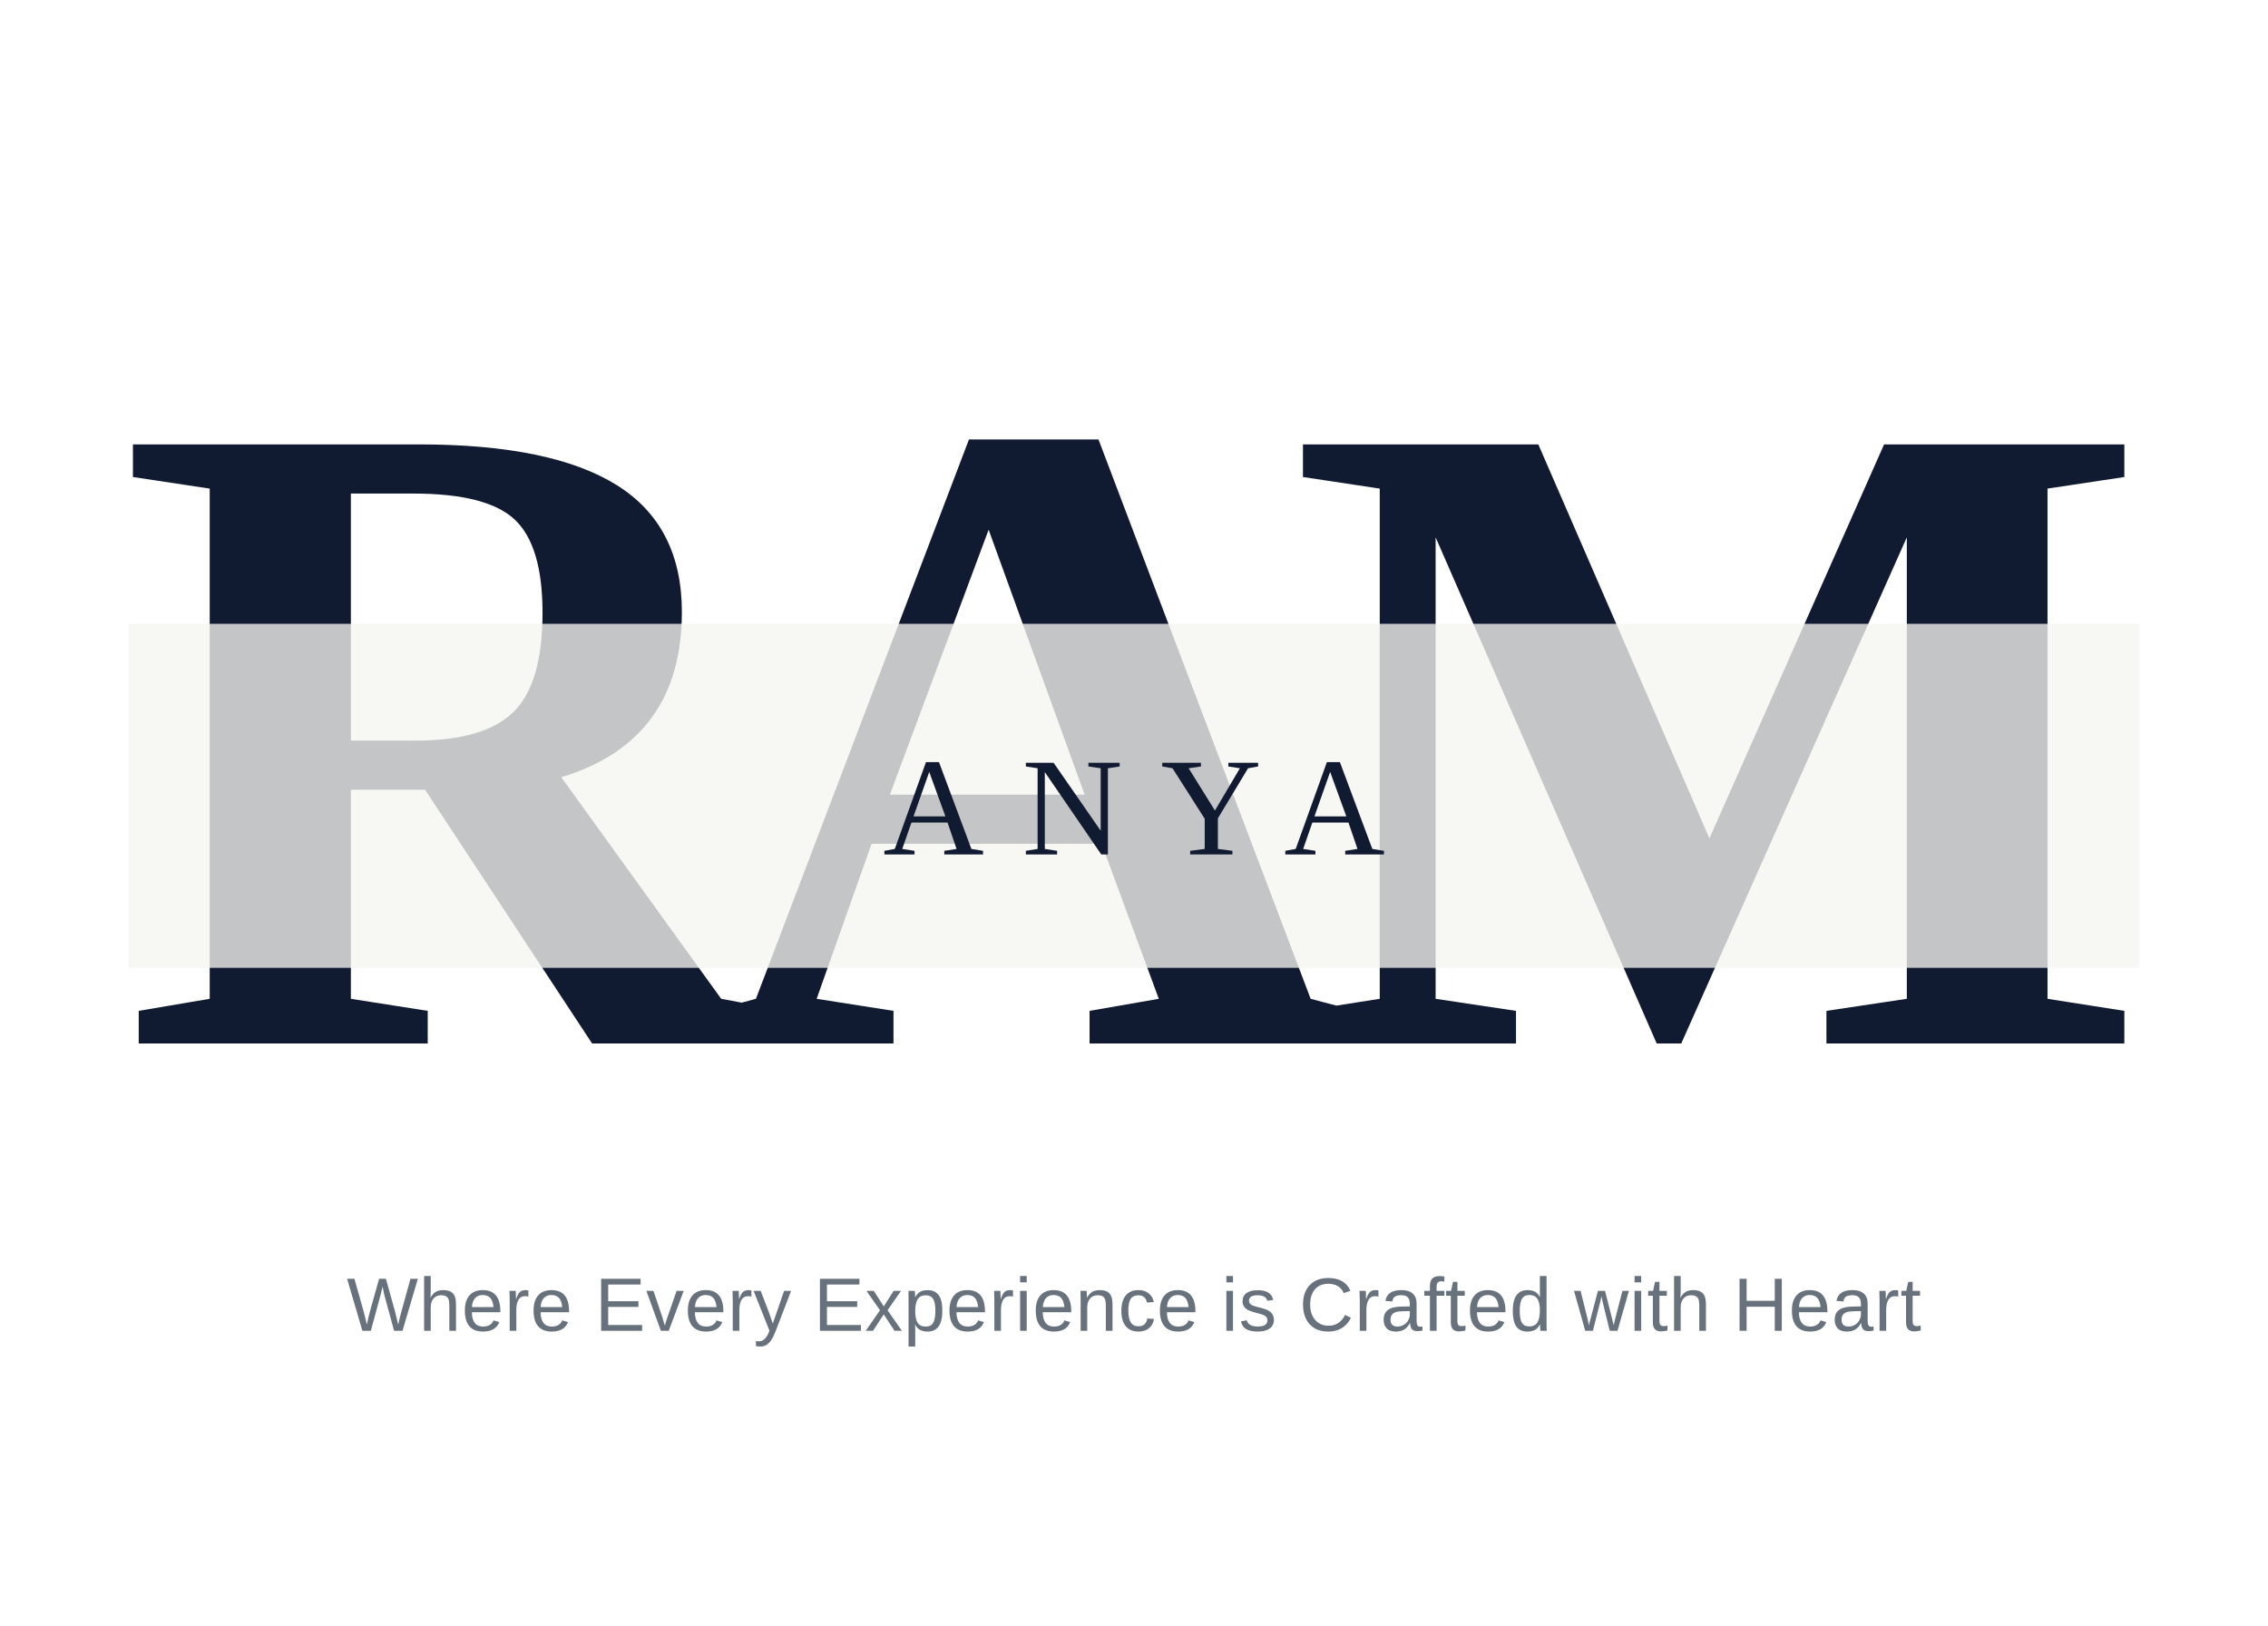
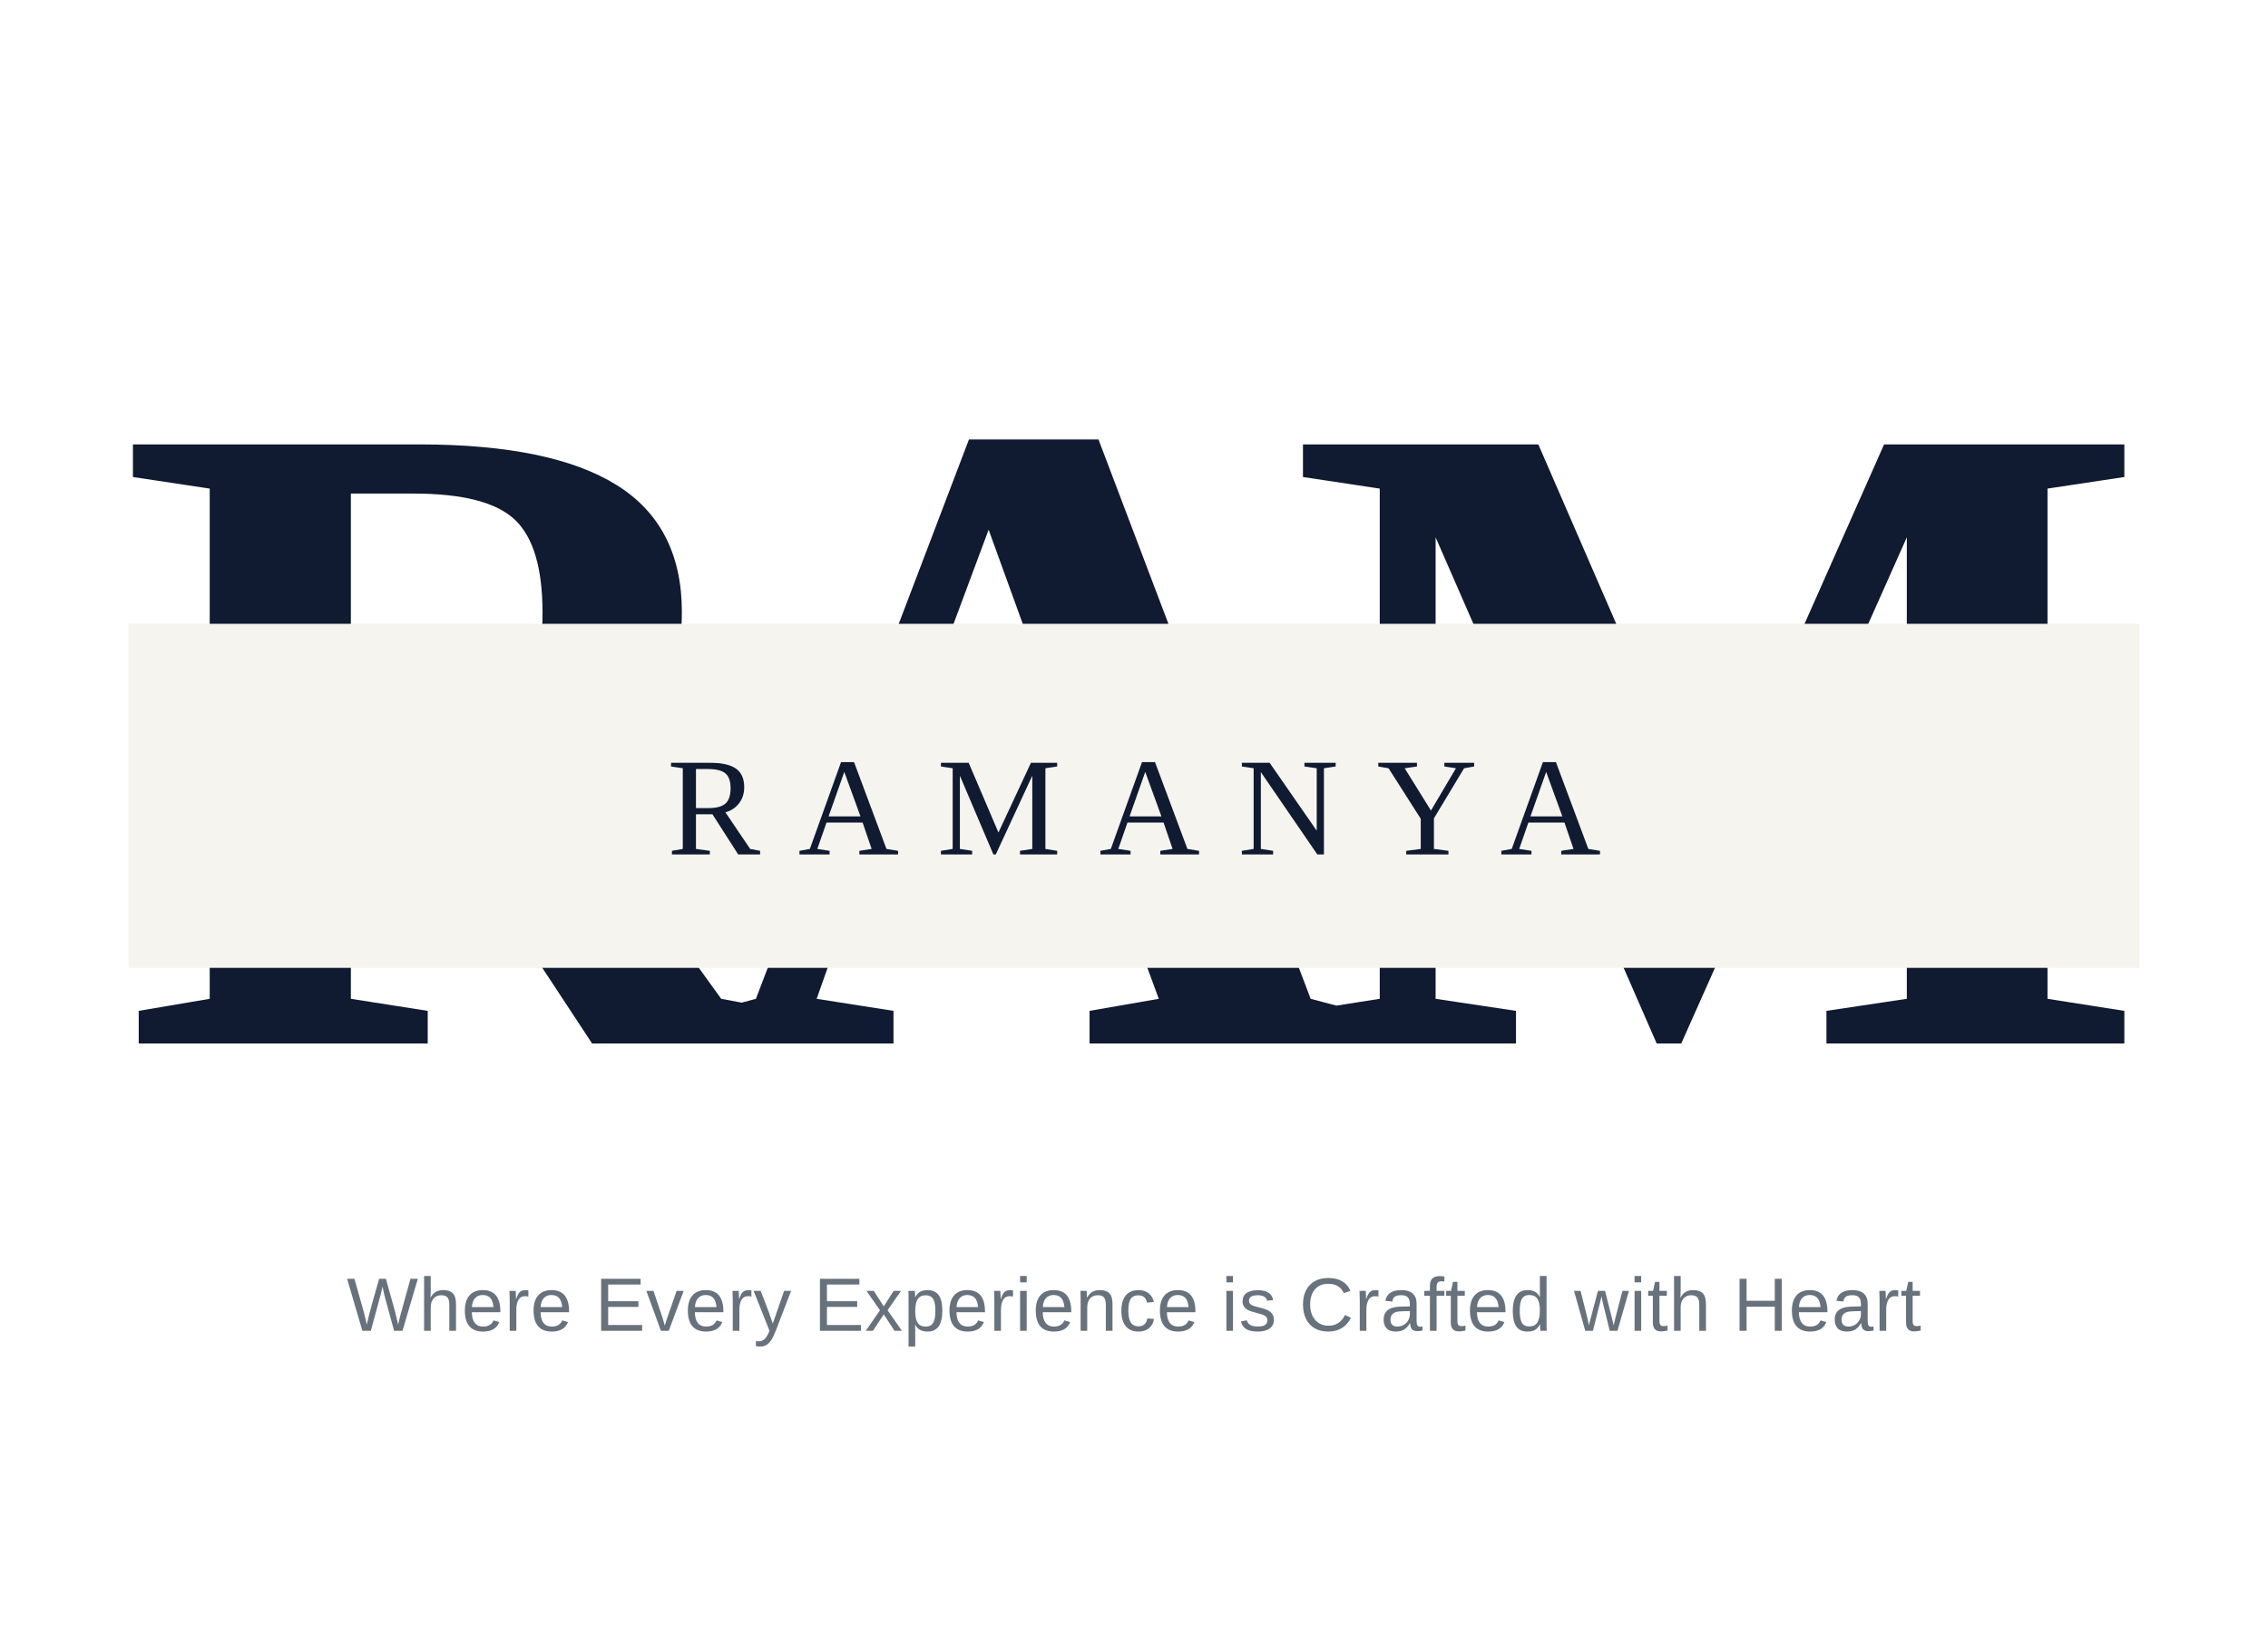
<svg xmlns="http://www.w3.org/2000/svg" viewBox="0 0 600 430" role="img" aria-labelledby="logo-title logo-description">
  <text x="300" y="276" text-anchor="middle" fill="#101a30" font-family="Bodoni 72, Didot, Bodoni MT, Georgia, serif" font-size="242" font-weight="700" letter-spacing="-20">RAM</text>
-   <rect x="34" y="165" width="532" height="91" fill="#f5f4ef" fill-opacity="0.78" />
-   <text x="300" y="226" text-anchor="middle" fill="#101a30" font-family="Georgia, Times New Roman, serif" font-size="37" font-weight="400" letter-spacing="10">ANYA</text>
+   <rect x="34" y="165" width="532" height="91" fill="#f5f4ef" />
+   <text x="300" y="226" text-anchor="middle" fill="#101a30" font-family="Georgia, Times New Roman, serif" font-size="37" font-weight="400" letter-spacing="10">RAMANYA</text>
  <text x="300" y="352" text-anchor="middle" fill="#68727c" font-family="Arial Narrow, Arial, sans-serif" font-size="20" font-weight="400" letter-spacing="0.2">Where Every Experience is Crafted with Heart</text>
</svg>
